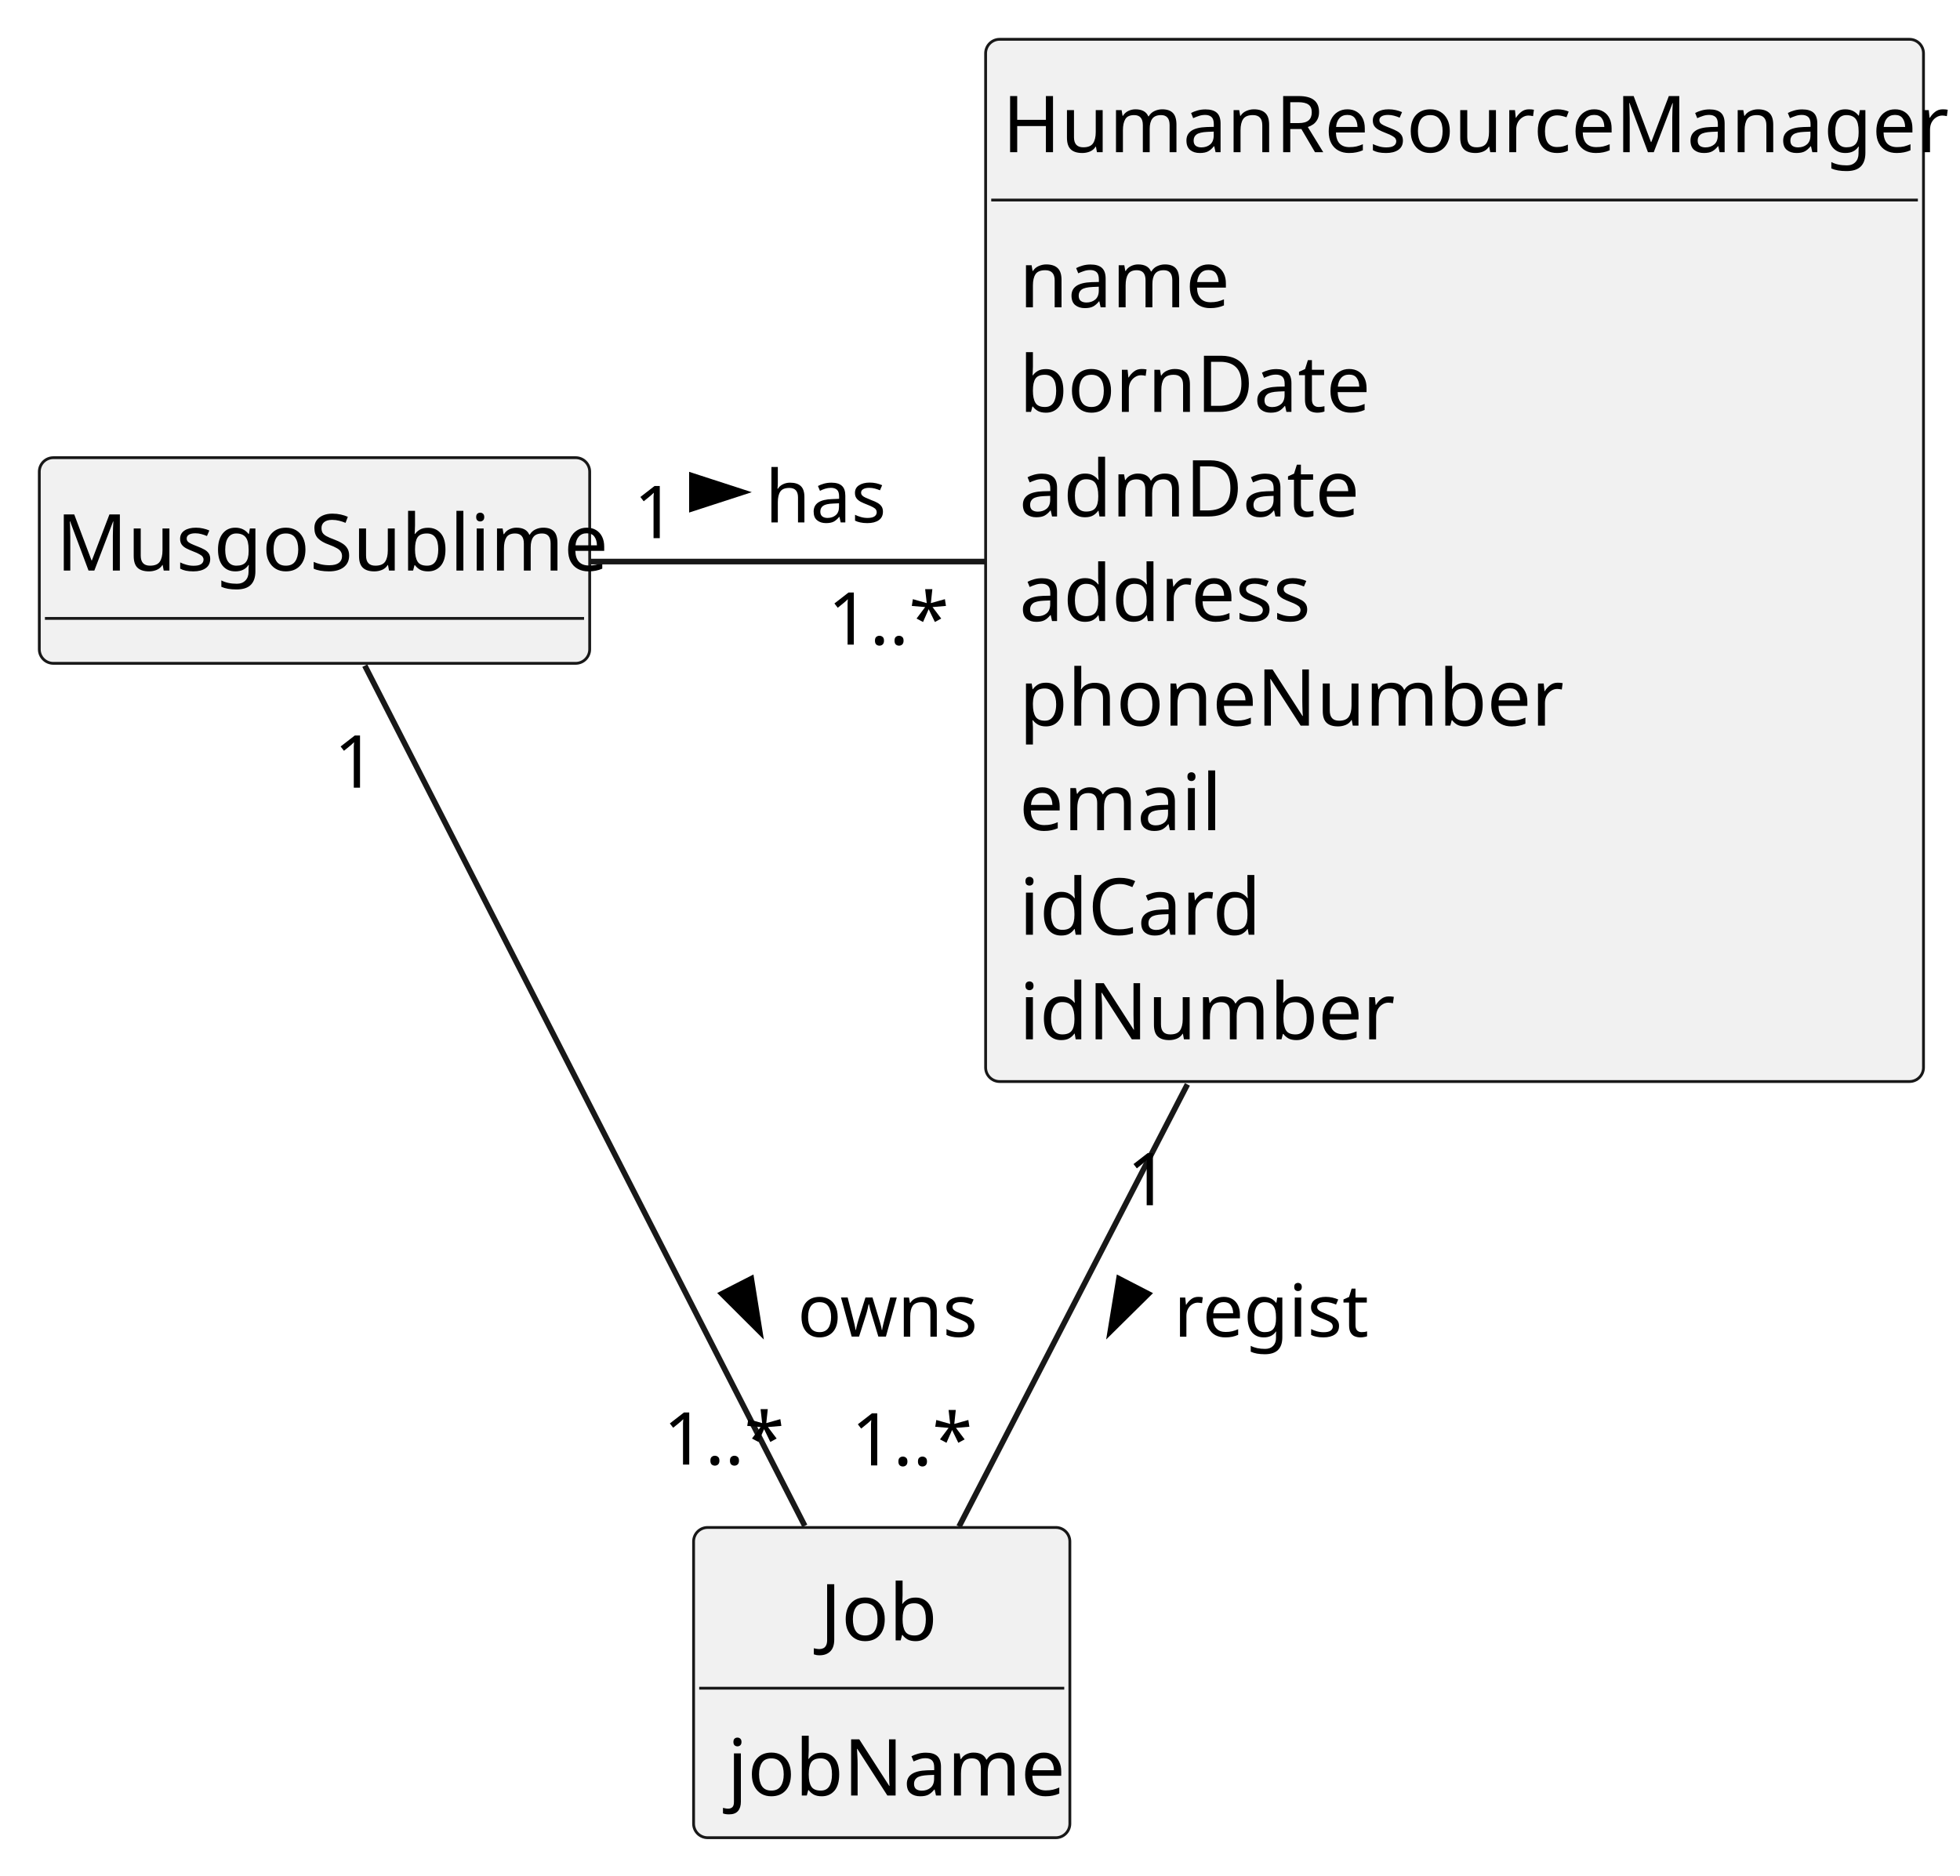
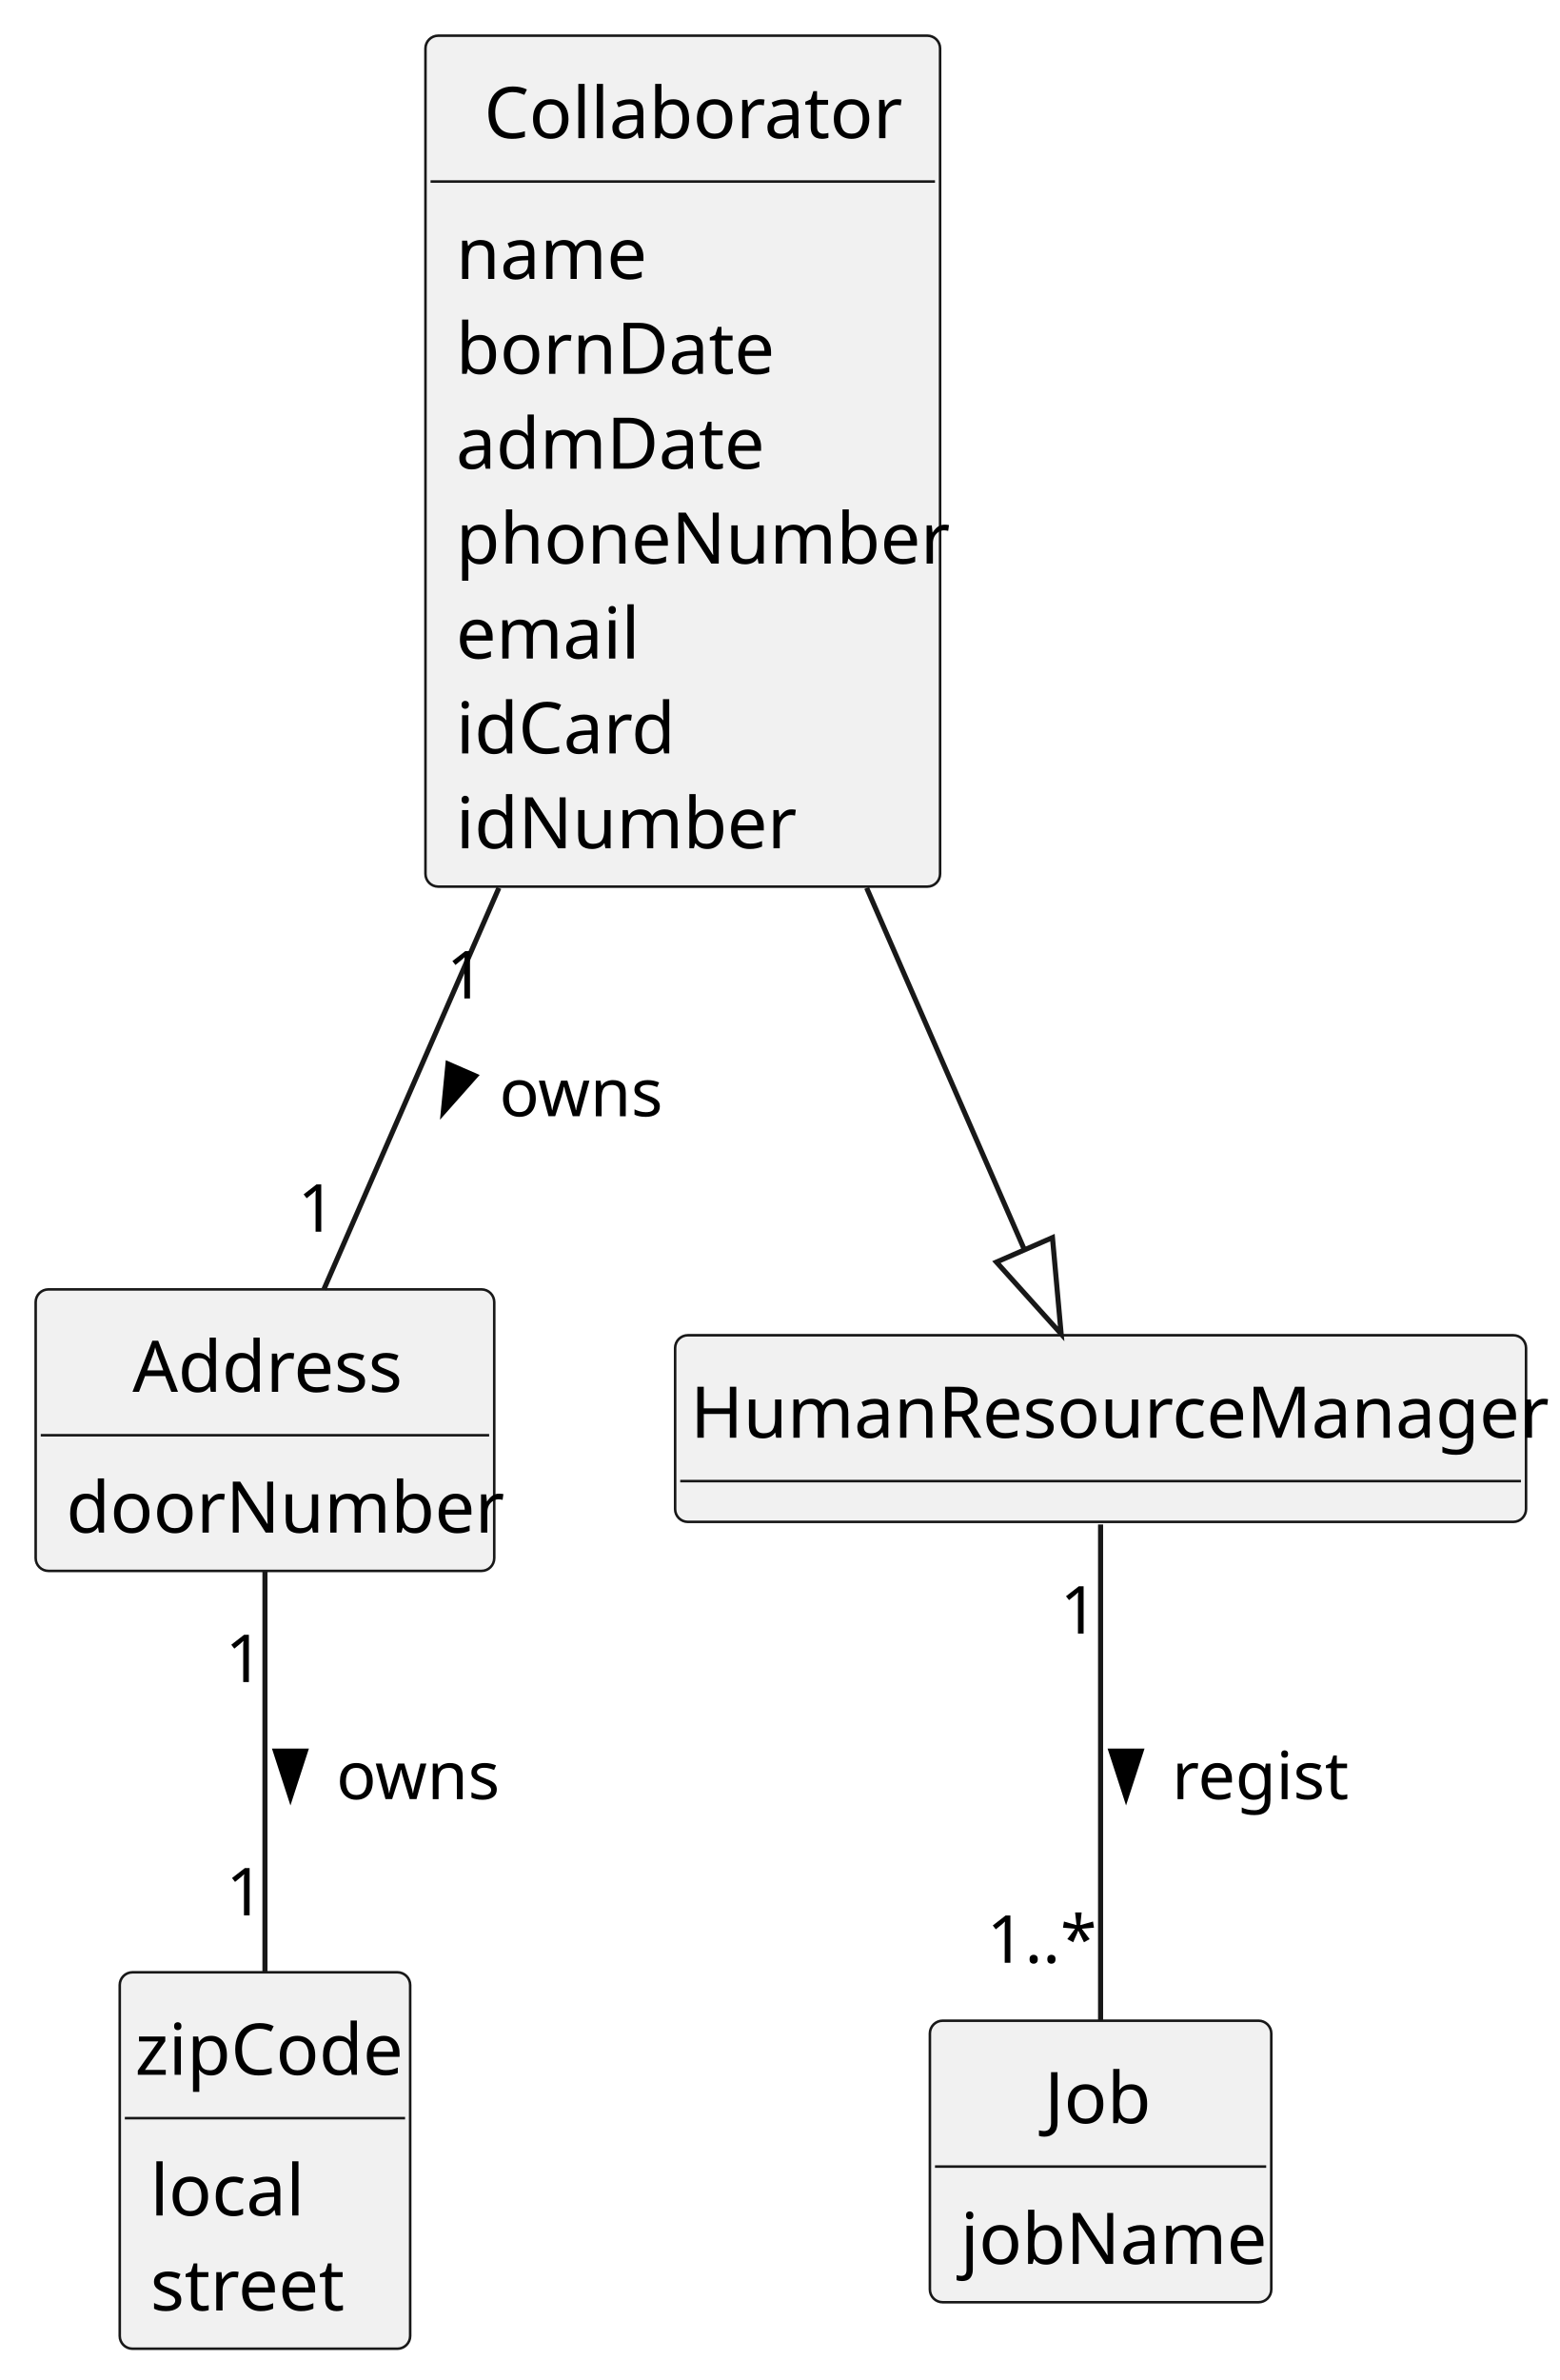
- <svg xmlns="http://www.w3.org/2000/svg" contentStyleType="text/css" height="334px" preserveAspectRatio="none" style="width:349px;height:334px;background:#FFFFFF;" version="1.1" viewBox="0 0 349 334" width="349px" zoomAndPan="magnify">
+ <svg xmlns="http://www.w3.org/2000/svg" contentStyleType="text/css" height="467px" preserveAspectRatio="none" style="width:306px;height:467px;background:#FFFFFF;" version="1.1" viewBox="0 0 306 467" width="306px" zoomAndPan="magnify">
  <defs />
  <g>
-     <g id="elem_MusgoSublime">
-       <rect codeLine="10" fill="#F1F1F1" height="36.621" id="MusgoSublime" rx="2.5" ry="2.5" style="stroke:#181818;stroke-width:0.5;" width="98" x="7" y="81.5" />
-       <text fill="#000000" font-family="sans-serif" font-size="14" lengthAdjust="spacing" textLength="92" x="10" y="101.607">MusgoSublime</text>
-       <line style="stroke:#181818;stroke-width:0.5;" x1="8" x2="104" y1="110.121" y2="110.121" />
+     <g id="elem_Collaborator">
+       <rect codeLine="10" fill="#F1F1F1" height="166.969" id="Collaborator" rx="2.5" ry="2.5" style="stroke:#181818;stroke-width:0.5;" width="101" x="83.5" y="7" />
+       <text fill="#000000" font-family="sans-serif" font-size="14" lengthAdjust="spacing" textLength="78" x="95" y="27.107">Collaborator</text>
+       <line style="stroke:#181818;stroke-width:0.5;" x1="84.5" x2="183.5" y1="35.621" y2="35.621" />
+       <text fill="#000000" font-family="sans-serif" font-size="14" lengthAdjust="spacing" textLength="35" x="89.5" y="54.728">name</text>
+       <text fill="#000000" font-family="sans-serif" font-size="14" lengthAdjust="spacing" textLength="59" x="89.5" y="73.35">bornDate</text>
+       <text fill="#000000" font-family="sans-serif" font-size="14" lengthAdjust="spacing" textLength="57" x="89.5" y="91.971">admDate</text>
+       <text fill="#000000" font-family="sans-serif" font-size="14" lengthAdjust="spacing" textLength="89" x="89.5" y="110.592">phoneNumber</text>
+       <text fill="#000000" font-family="sans-serif" font-size="14" lengthAdjust="spacing" textLength="33" x="89.5" y="129.213">email</text>
+       <text fill="#000000" font-family="sans-serif" font-size="14" lengthAdjust="spacing" textLength="42" x="89.5" y="147.834">idCard</text>
+       <text fill="#000000" font-family="sans-serif" font-size="14" lengthAdjust="spacing" textLength="60" x="89.5" y="166.455">idNumber</text>
+     </g>
+     <g id="elem_Address">
+       <rect codeLine="20" fill="#F1F1F1" height="55.242" id="Address" rx="2.5" ry="2.5" style="stroke:#181818;stroke-width:0.5;" width="90" x="7" y="253" />
+       <text fill="#000000" font-family="sans-serif" font-size="14" lengthAdjust="spacing" textLength="52" x="26" y="273.107">Address</text>
+       <line style="stroke:#181818;stroke-width:0.5;" x1="8" x2="96" y1="281.621" y2="281.621" />
+       <text fill="#000000" font-family="sans-serif" font-size="14" lengthAdjust="spacing" textLength="78" x="13" y="300.728">doorNumber</text>
+     </g>
+     <g id="elem_zipCode">
+       <rect codeLine="24" fill="#F1F1F1" height="73.863" id="zipCode" rx="2.5" ry="2.5" style="stroke:#181818;stroke-width:0.5;" width="57" x="23.5" y="387" />
+       <text fill="#000000" font-family="sans-serif" font-size="14" lengthAdjust="spacing" textLength="51" x="26.5" y="407.107">zipCode</text>
+       <line style="stroke:#181818;stroke-width:0.5;" x1="24.5" x2="79.5" y1="415.621" y2="415.621" />
+       <text fill="#000000" font-family="sans-serif" font-size="14" lengthAdjust="spacing" textLength="29" x="29.5" y="434.728">local</text>
+       <text fill="#000000" font-family="sans-serif" font-size="14" lengthAdjust="spacing" textLength="36" x="29.5" y="453.35">street</text>
    </g>
    <g id="elem_HumanResourceManager">
-       <rect codeLine="13" fill="#F1F1F1" height="185.59" id="HumanResourceManager" rx="2.5" ry="2.5" style="stroke:#181818;stroke-width:0.5;" width="167" x="175.5" y="7" />
-       <text fill="#000000" font-family="sans-serif" font-size="14" lengthAdjust="spacing" textLength="161" x="178.5" y="27.107">HumanResourceManager</text>
-       <line style="stroke:#181818;stroke-width:0.5;" x1="176.5" x2="341.5" y1="35.621" y2="35.621" />
-       <text fill="#000000" font-family="sans-serif" font-size="14" lengthAdjust="spacing" textLength="35" x="181.5" y="54.728">name</text>
-       <text fill="#000000" font-family="sans-serif" font-size="14" lengthAdjust="spacing" textLength="59" x="181.5" y="73.35">bornDate</text>
-       <text fill="#000000" font-family="sans-serif" font-size="14" lengthAdjust="spacing" textLength="57" x="181.5" y="91.971">admDate</text>
-       <text fill="#000000" font-family="sans-serif" font-size="14" lengthAdjust="spacing" textLength="51" x="181.5" y="110.592">address</text>
-       <text fill="#000000" font-family="sans-serif" font-size="14" lengthAdjust="spacing" textLength="89" x="181.5" y="129.213">phoneNumber</text>
-       <text fill="#000000" font-family="sans-serif" font-size="14" lengthAdjust="spacing" textLength="33" x="181.5" y="147.834">email</text>
-       <text fill="#000000" font-family="sans-serif" font-size="14" lengthAdjust="spacing" textLength="42" x="181.5" y="166.455">idCard</text>
-       <text fill="#000000" font-family="sans-serif" font-size="14" lengthAdjust="spacing" textLength="60" x="181.5" y="185.076">idNumber</text>
+       <rect codeLine="29" fill="#F1F1F1" height="36.621" id="HumanResourceManager" rx="2.5" ry="2.5" style="stroke:#181818;stroke-width:0.5;" width="167" x="132.5" y="262" />
+       <text fill="#000000" font-family="sans-serif" font-size="14" lengthAdjust="spacing" textLength="161" x="135.5" y="282.107">HumanResourceManager</text>
+       <line style="stroke:#181818;stroke-width:0.5;" x1="133.5" x2="298.5" y1="290.621" y2="290.621" />
    </g>
    <g id="elem_Job">
-       <rect codeLine="24" fill="#F1F1F1" height="55.242" id="Job" rx="2.5" ry="2.5" style="stroke:#181818;stroke-width:0.5;" width="67" x="123.5" y="272" />
-       <text fill="#000000" font-family="sans-serif" font-size="14" lengthAdjust="spacing" textLength="22" x="146" y="292.107">Job</text>
-       <line style="stroke:#181818;stroke-width:0.5;" x1="124.5" x2="189.5" y1="300.621" y2="300.621" />
-       <text fill="#000000" font-family="sans-serif" font-size="14" lengthAdjust="spacing" textLength="55" x="129.5" y="319.728">jobName</text>
+       <rect codeLine="31" fill="#F1F1F1" height="55.242" id="Job" rx="2.5" ry="2.5" style="stroke:#181818;stroke-width:0.5;" width="67" x="182.5" y="396.5" />
+       <text fill="#000000" font-family="sans-serif" font-size="14" lengthAdjust="spacing" textLength="22" x="205" y="416.607">Job</text>
+       <line style="stroke:#181818;stroke-width:0.5;" x1="183.5" x2="248.5" y1="425.121" y2="425.121" />
+       <text fill="#000000" font-family="sans-serif" font-size="14" lengthAdjust="spacing" textLength="55" x="188.5" y="444.228">jobName</text>
    </g>
-     <g id="link_MusgoSublime_HumanResourceManager">
-       <path codeLine="28" d="M105.14,100 C126.26,100 151.55,100 175.46,100 " fill="none" id="MusgoSublime-HumanResourceManager" style="stroke:#181818;stroke-width:1.0;" />
-       <polygon fill="#000000" points="132.25,87.645,123.205,84.707,123.205,90.584,132.25,87.645" style="stroke:#000000;stroke-width:1.0;" />
-       <text fill="#000000" font-family="sans-serif" font-size="13" lengthAdjust="spacing" textLength="21" x="136.25" y="93.028">has</text>
-       <text fill="#000000" font-family="sans-serif" font-size="13" lengthAdjust="spacing" textLength="7" x="112.871" y="95.829">1</text>
-       <text fill="#000000" font-family="sans-serif" font-size="13" lengthAdjust="spacing" textLength="20" x="147.421" y="114.789">1..*</text>
+     <g id="link_Collaborator_HumanResourceManager">
+       <path codeLine="36" d="M170.09,174.23 C184.35,206.94 192.219,224.993 201.059,245.243 " fill="none" id="Collaborator-to-HumanResourceManager" style="stroke:#181818;stroke-width:1.0;" />
+       <polygon fill="none" points="208.26,261.74,206.557,242.843,195.56,247.644,208.26,261.74" style="stroke:#181818;stroke-width:1.0;" />
    </g>
    <g id="link_HumanResourceManager_Job">
-       <path codeLine="29" d="M211.43,193.1 C196.58,221.86 181.34,251.38 170.77,271.83 " fill="none" id="HumanResourceManager-Job" style="stroke:#181818;stroke-width:1.0;" />
-       <polygon fill="#000000" points="197.706,237.088,204.467,230.4,199.245,227.703,197.706,237.088" style="stroke:#000000;stroke-width:1.0;" />
-       <text fill="#000000" font-family="sans-serif" font-size="13" lengthAdjust="spacing" textLength="32" x="209" y="238.028">regist</text>
-       <text fill="#000000" font-family="sans-serif" font-size="13" lengthAdjust="spacing" textLength="7" x="200.679" y="214.615">1</text>
-       <text fill="#000000" font-family="sans-serif" font-size="13" lengthAdjust="spacing" textLength="20" x="151.595" y="260.952">1..*</text>
+       <path codeLine="38" d="M216,299.13 C216,323.58 216,367.97 216,396.44 " fill="none" id="HumanResourceManager-Job" style="stroke:#181818;stroke-width:1.0;" />
+       <polygon fill="#000000" points="221,352.646,223.939,343.6,218.061,343.6,221,352.646" style="stroke:#000000;stroke-width:1.0;" />
+       <text fill="#000000" font-family="sans-serif" font-size="13" lengthAdjust="spacing" textLength="32" x="230" y="353.028">regist</text>
+       <text fill="#000000" font-family="sans-serif" font-size="13" lengthAdjust="spacing" textLength="7" x="208.059" y="320.539">1</text>
+       <text fill="#000000" font-family="sans-serif" font-size="13" lengthAdjust="spacing" textLength="20" x="193.688" y="385.135">1..*</text>
    </g>
-     <g id="link_MusgoSublime_Job">
-       <path codeLine="30" d="M64.96,118.53 C82.68,153.17 122.29,230.62 143.3,271.71 " fill="none" id="MusgoSublime-Job" style="stroke:#181818;stroke-width:1.0;" />
-       <polygon fill="#000000" points="135.277,237.097,133.775,227.706,128.542,230.382,135.277,237.097" style="stroke:#000000;stroke-width:1.0;" />
-       <text fill="#000000" font-family="sans-serif" font-size="13" lengthAdjust="spacing" textLength="30" x="142" y="238.028">owns</text>
-       <text fill="#000000" font-family="sans-serif" font-size="13" lengthAdjust="spacing" textLength="7" x="59.496" y="140.255">1</text>
-       <text fill="#000000" font-family="sans-serif" font-size="13" lengthAdjust="spacing" textLength="20" x="118.116" y="260.805">1..*</text>
+     <g id="link_Collaborator_Address">
+       <path codeLine="39" d="M97.91,174.23 C85.54,202.6 72.56,232.37 63.57,252.98 " fill="none" id="Collaborator-Address" style="stroke:#181818;stroke-width:1.0;" />
+       <polygon fill="#000000" points="87.001,218.229,93.311,211.112,87.923,208.763,87.001,218.229" style="stroke:#000000;stroke-width:1.0;" />
+       <text fill="#000000" font-family="sans-serif" font-size="13" lengthAdjust="spacing" textLength="30" x="98" y="219.028">owns</text>
+       <text fill="#000000" font-family="sans-serif" font-size="13" lengthAdjust="spacing" textLength="7" x="87.632" y="195.91">1</text>
+       <text fill="#000000" font-family="sans-serif" font-size="13" lengthAdjust="spacing" textLength="7" x="58.436" y="241.684">1</text>
+     </g>
+     <g id="link_Address_zipCode">
+       <path codeLine="40" d="M52,308.12 C52,330.37 52,362.33 52,386.89 " fill="none" id="Address-zipCode" style="stroke:#181818;stroke-width:1.0;" />
+       <polygon fill="#000000" points="57,352.646,59.939,343.6,54.061,343.6,57,352.646" style="stroke:#000000;stroke-width:1.0;" />
+       <text fill="#000000" font-family="sans-serif" font-size="13" lengthAdjust="spacing" textLength="30" x="66" y="353.028">owns</text>
+       <text fill="#000000" font-family="sans-serif" font-size="13" lengthAdjust="spacing" textLength="7" x="44.234" y="330.055">1</text>
+       <text fill="#000000" font-family="sans-serif" font-size="13" lengthAdjust="spacing" textLength="7" x="44.377" y="375.832">1</text>
    </g>
  </g>
</svg>
